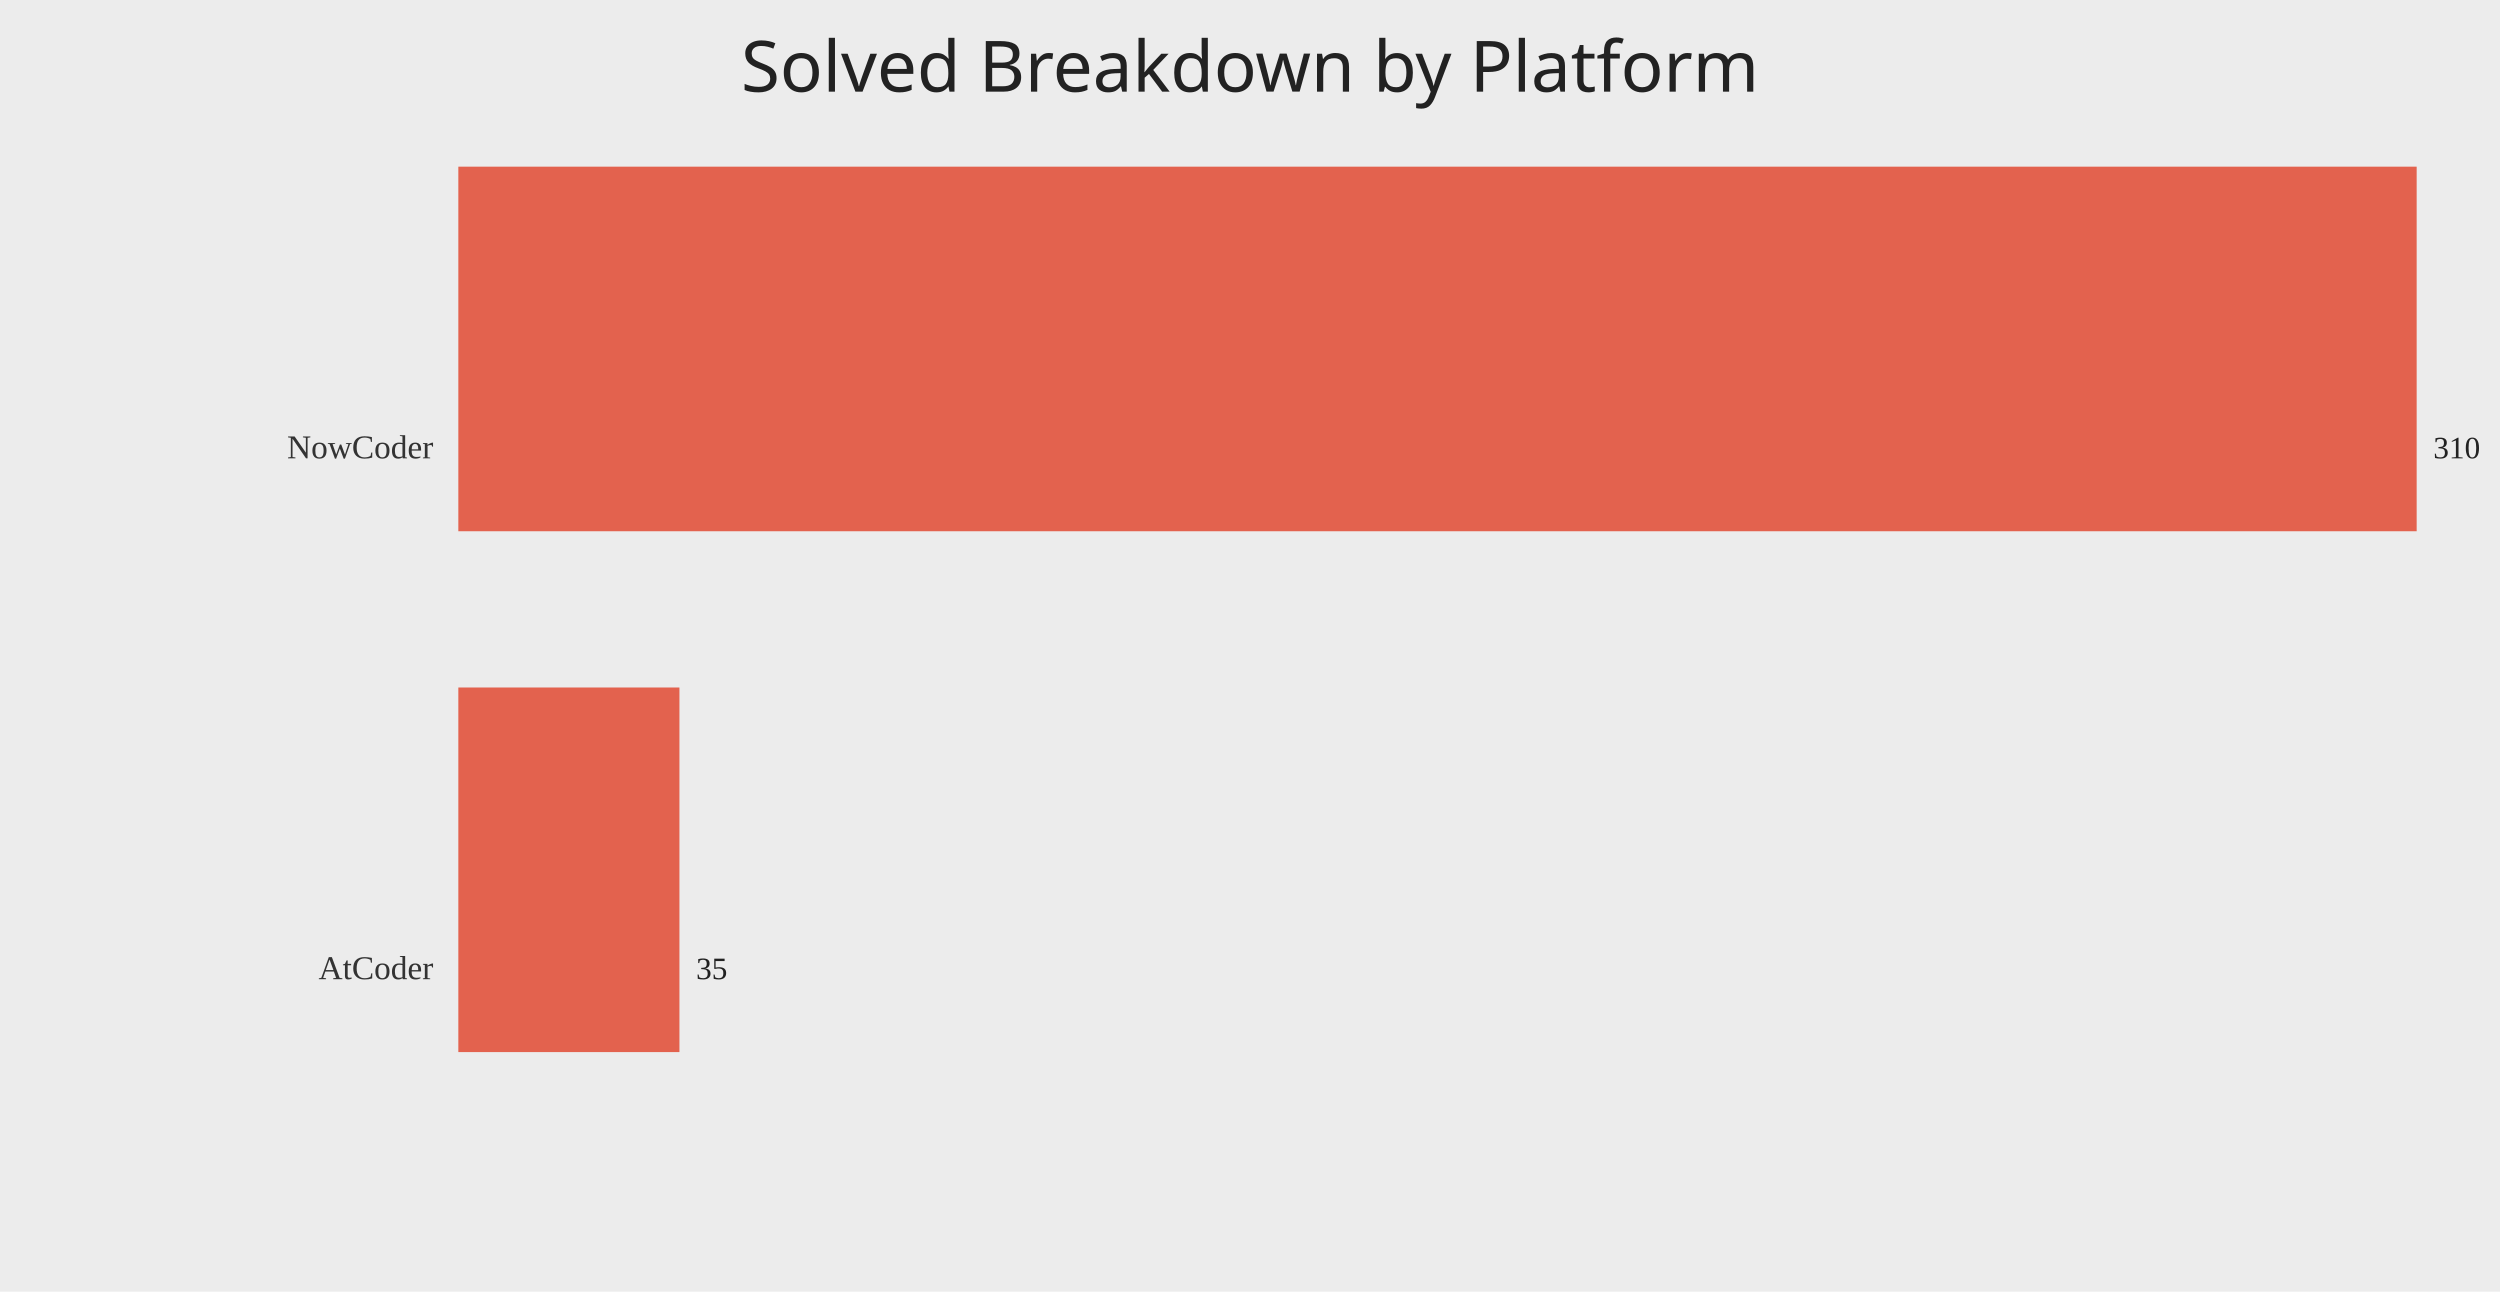
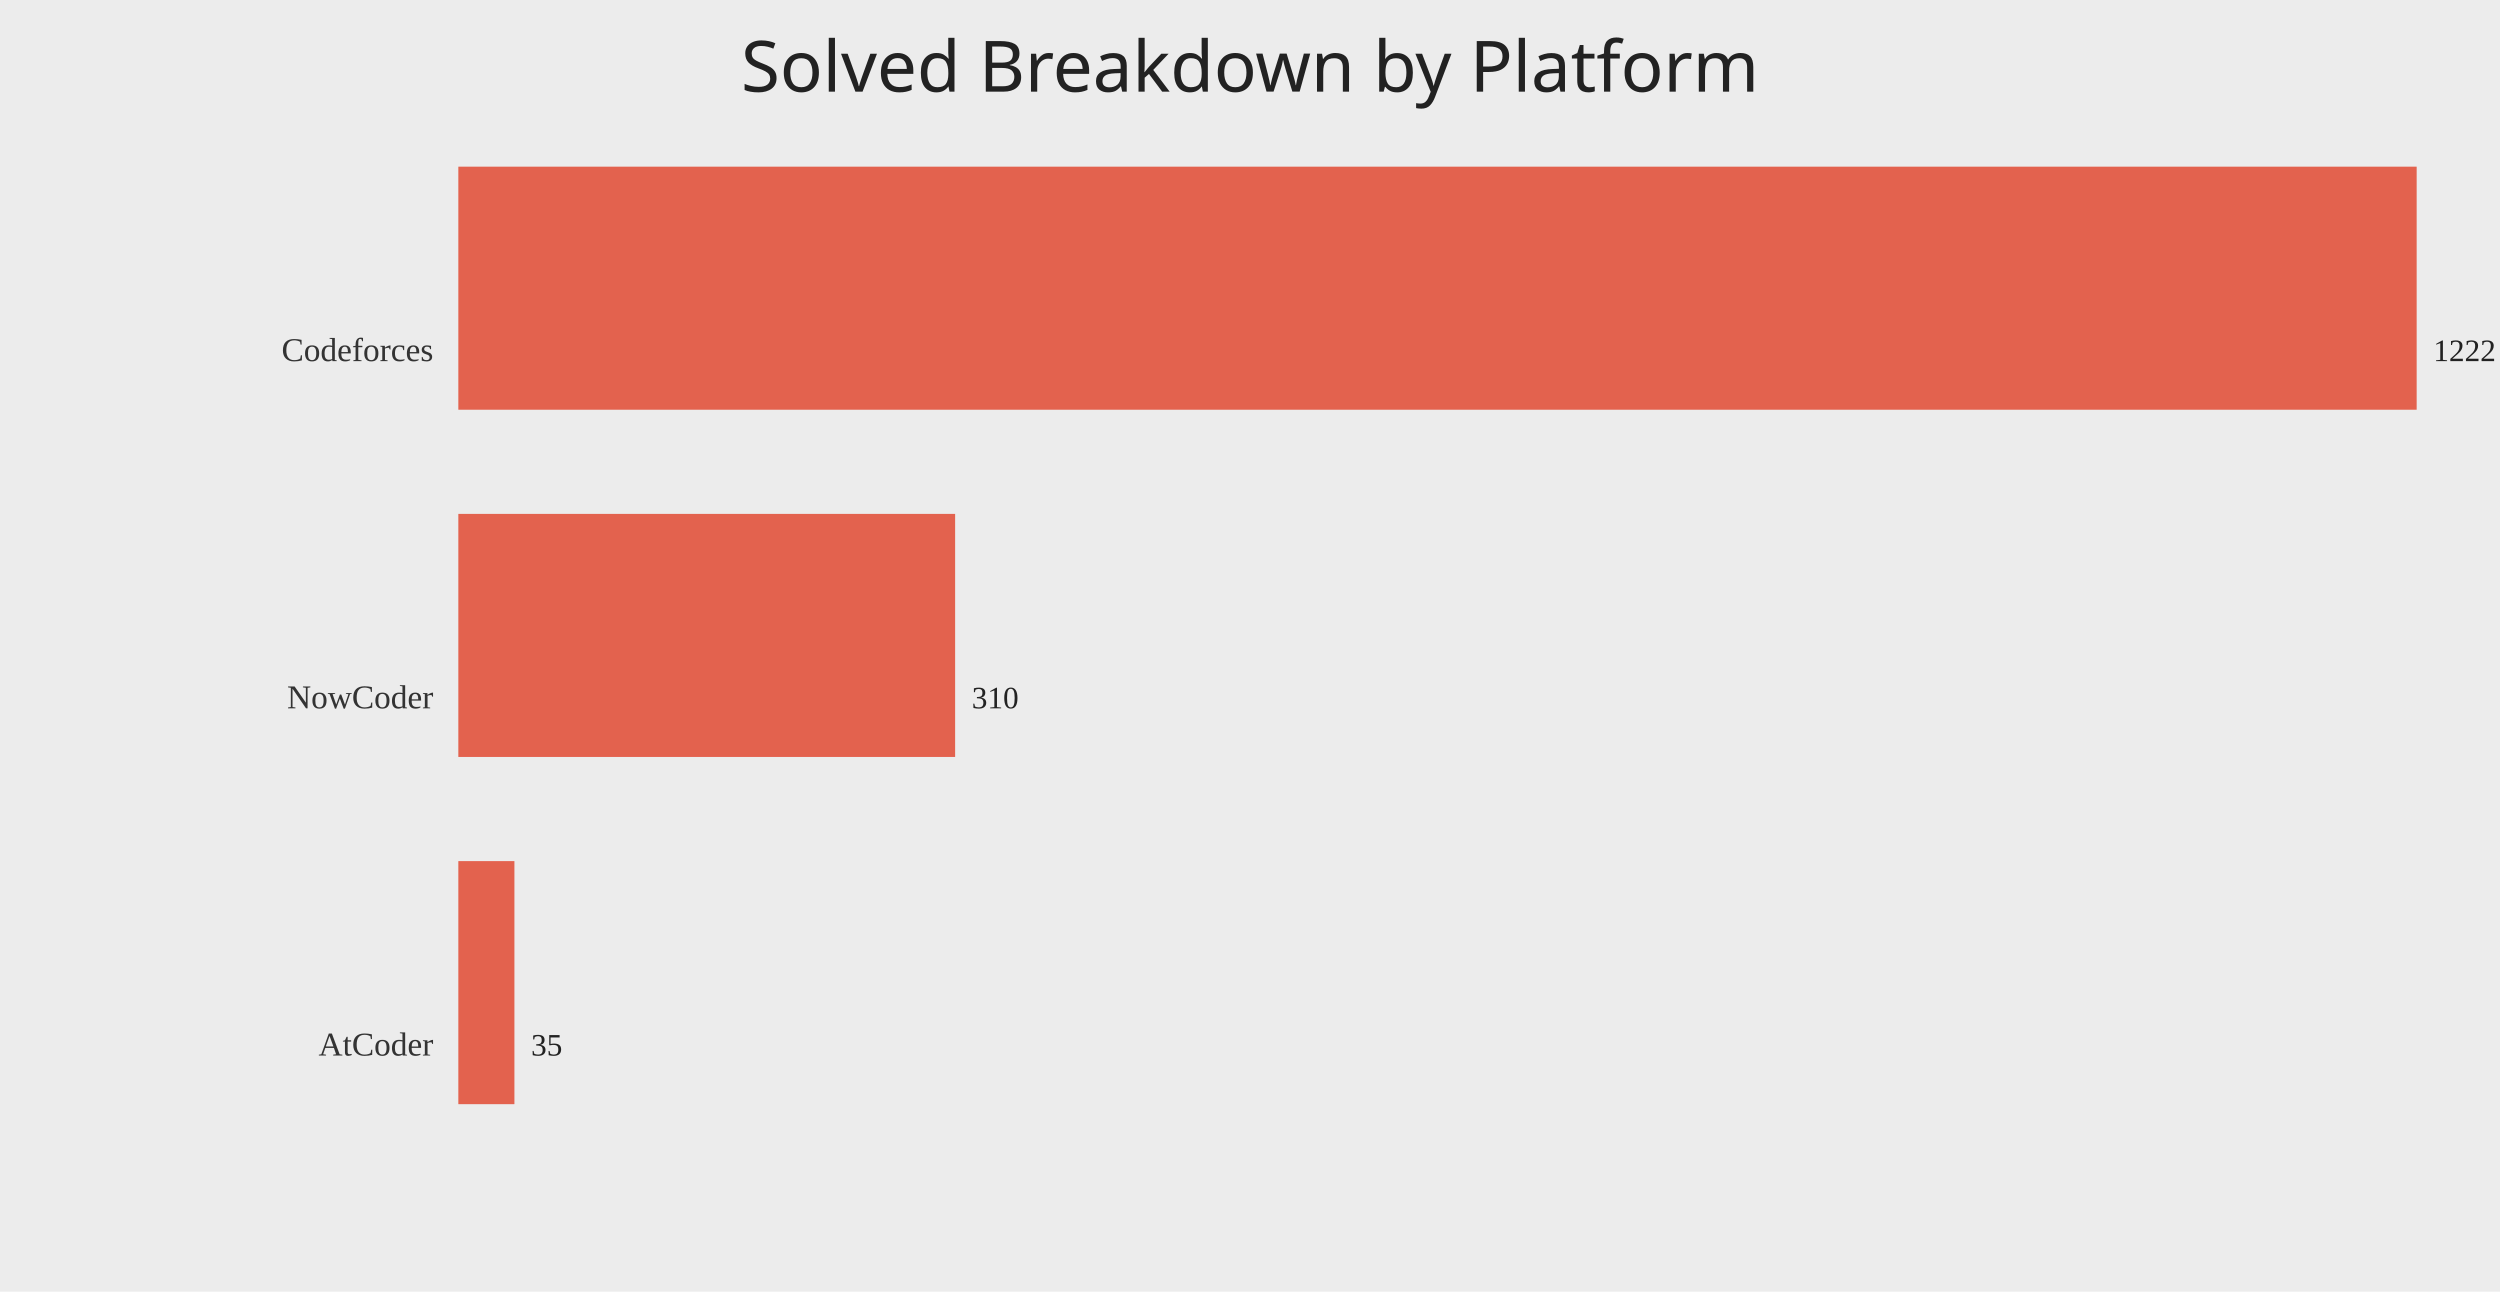
<svg xmlns="http://www.w3.org/2000/svg" width="1200" height="620">
  <rect width="100%" height="100%" fill="#ececec" />
  <text x="50%" y="44" text-anchor="middle" fill="#222" font-size="34" font-family="Comic Sans MS, Segoe UI">Solved Breakdown by Platform</text>
-   <text x="208" y="220.00" text-anchor="end" fill="#333" font-size="16">NowCoder</text>
-   <rect x="220" y="80.00" width="940.00" height="175.00" fill="#e24a33" opacity="0.85" />
-   <text x="1168.00" y="220.00" fill="#222" font-size="15">310</text>
-   <text x="208" y="470.00" text-anchor="end" fill="#333" font-size="16">AtCoder</text>
-   <rect x="220" y="330.00" width="106.13" height="175.00" fill="#e24a33" opacity="0.85" />
-   <text x="334.13" y="470.00" fill="#222" font-size="15">35</text>
+   <text x="208" y="173.33" text-anchor="end" fill="#333" font-size="16">Codeforces</text>
+   <rect x="220" y="80.00" width="940.00" height="116.67" fill="#e24a33" opacity="0.85" />
+   <text x="1168.00" y="173.33" fill="#222" font-size="15">1222</text>
+   <text x="208" y="340.00" text-anchor="end" fill="#333" font-size="16">NowCoder</text>
+   <rect x="220" y="246.67" width="238.46" height="116.67" fill="#e24a33" opacity="0.85" />
+   <text x="466.46" y="340.00" fill="#222" font-size="15">310</text>
+   <text x="208" y="506.67" text-anchor="end" fill="#333" font-size="16">AtCoder</text>
+   <rect x="220" y="413.33" width="26.92" height="116.67" fill="#e24a33" opacity="0.85" />
+   <text x="254.92" y="506.67" fill="#222" font-size="15">35</text>
</svg>
